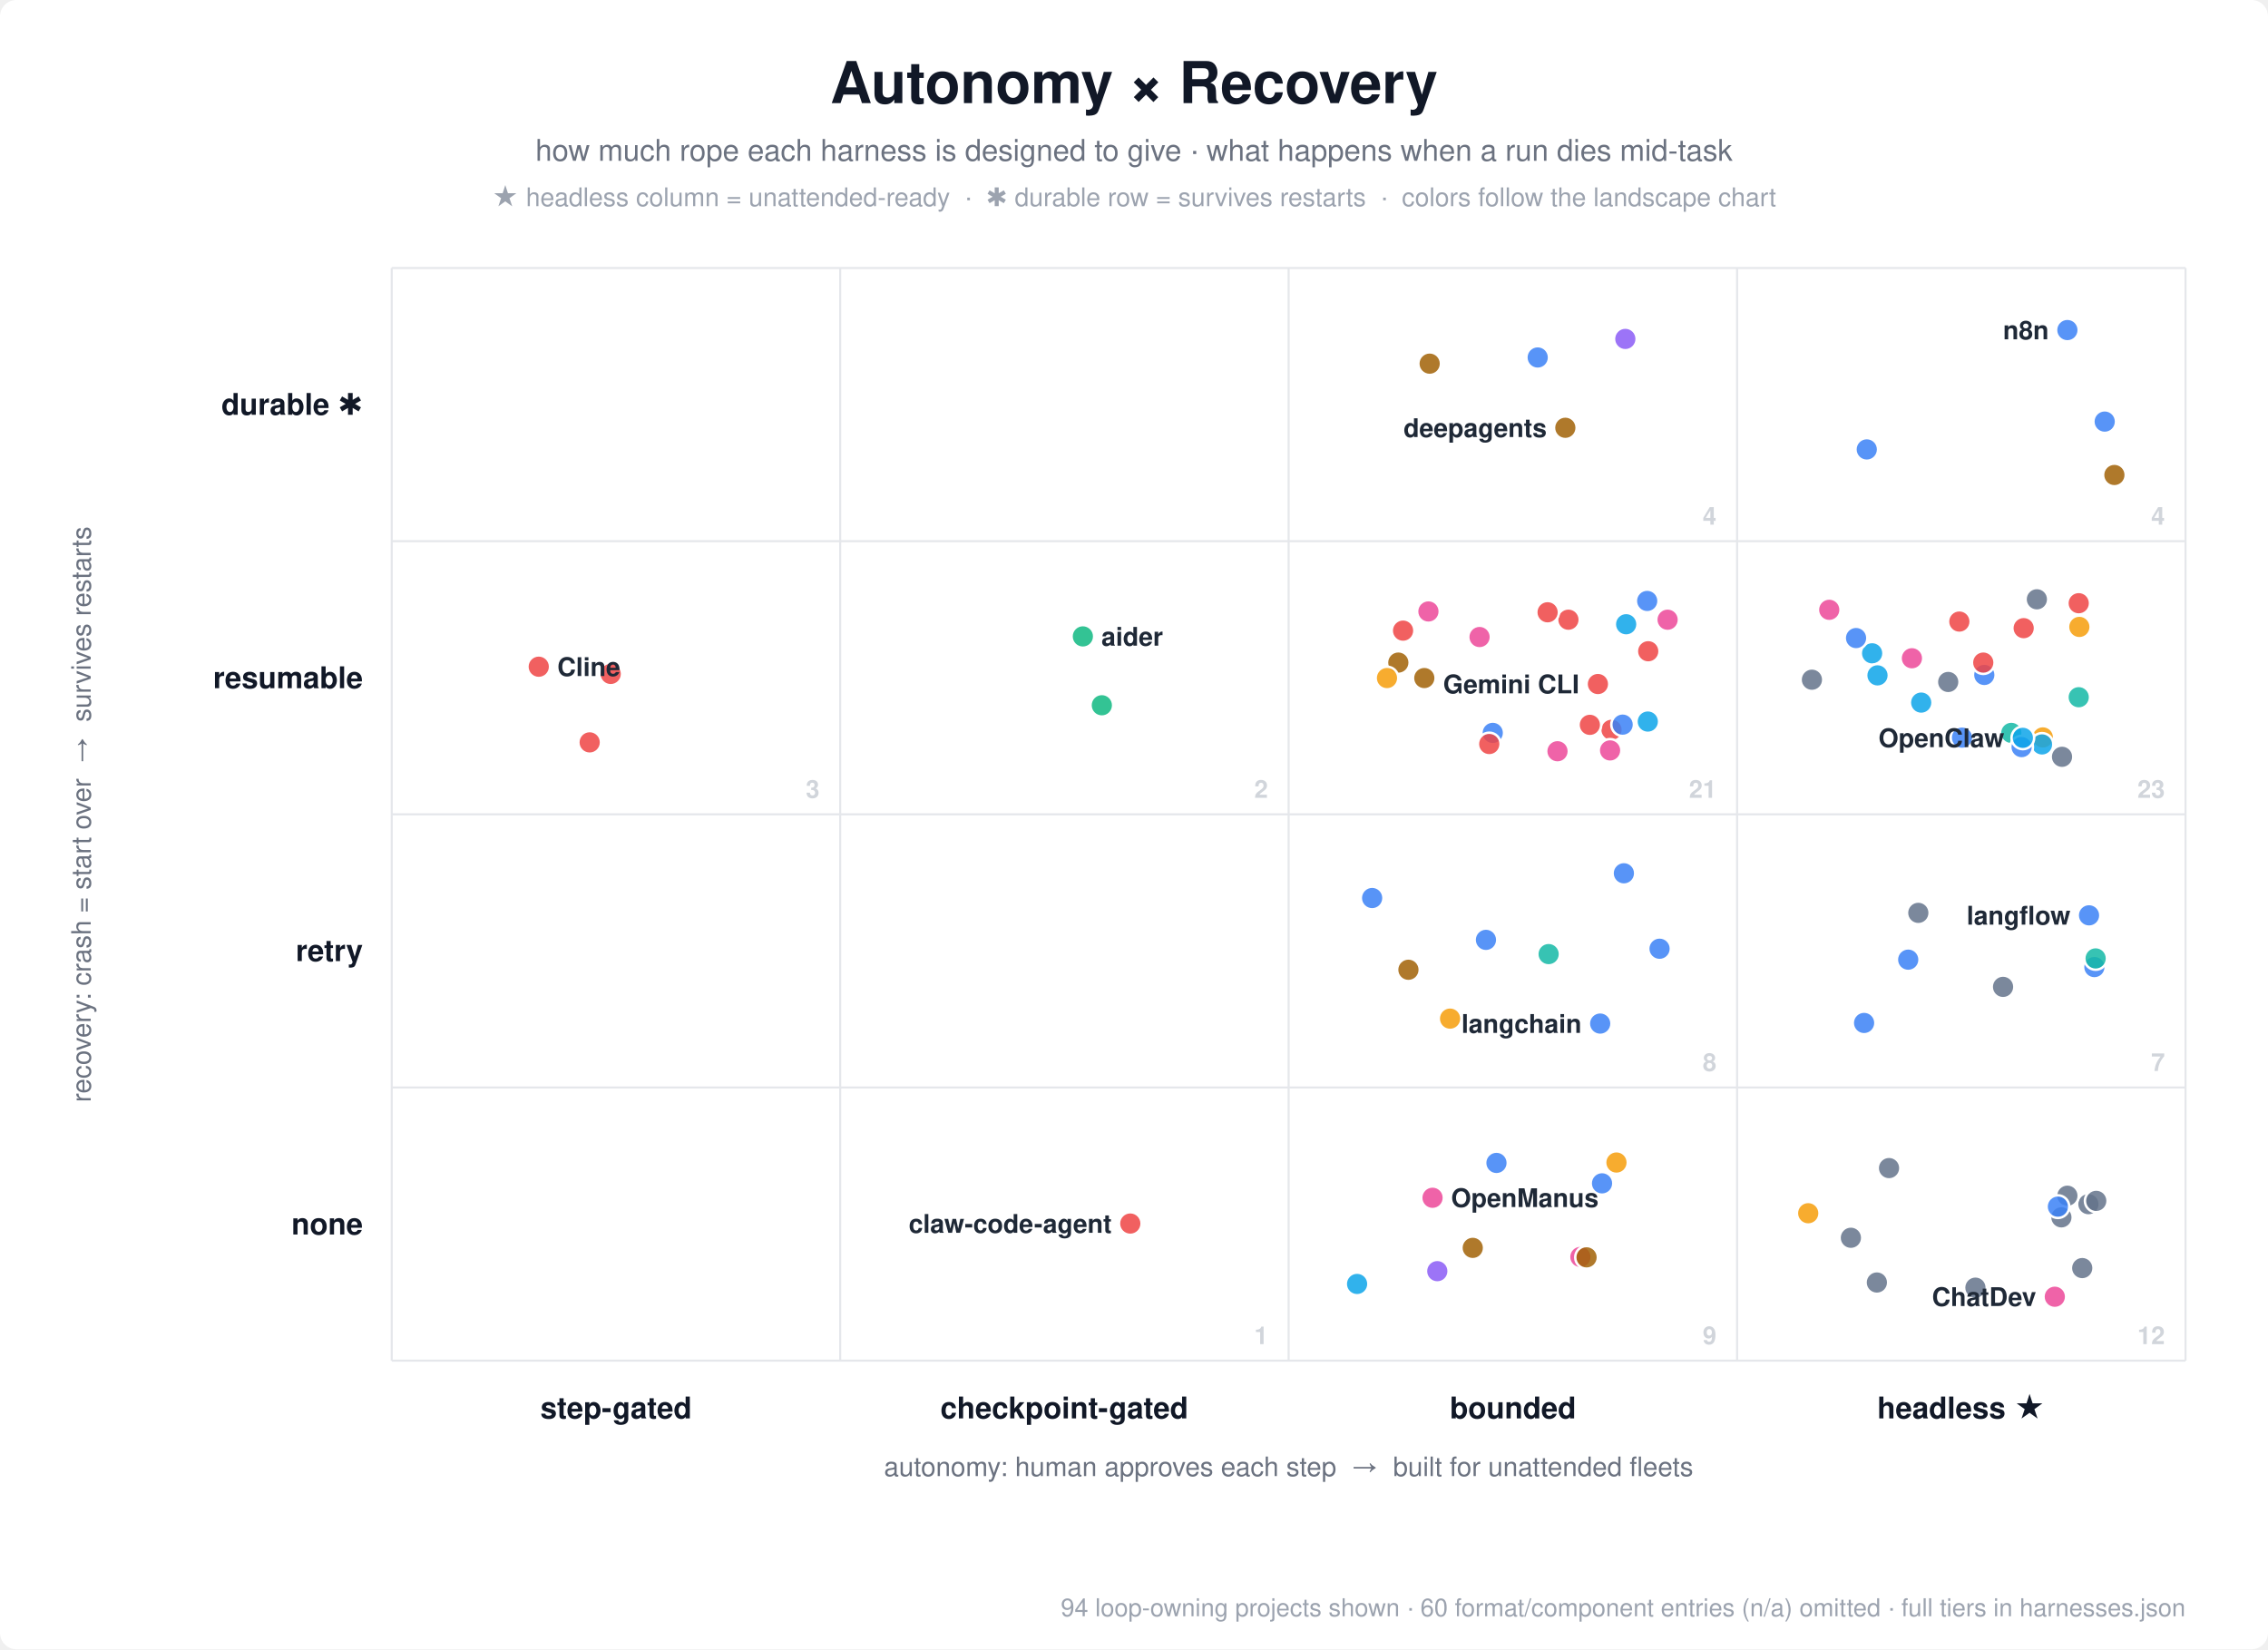
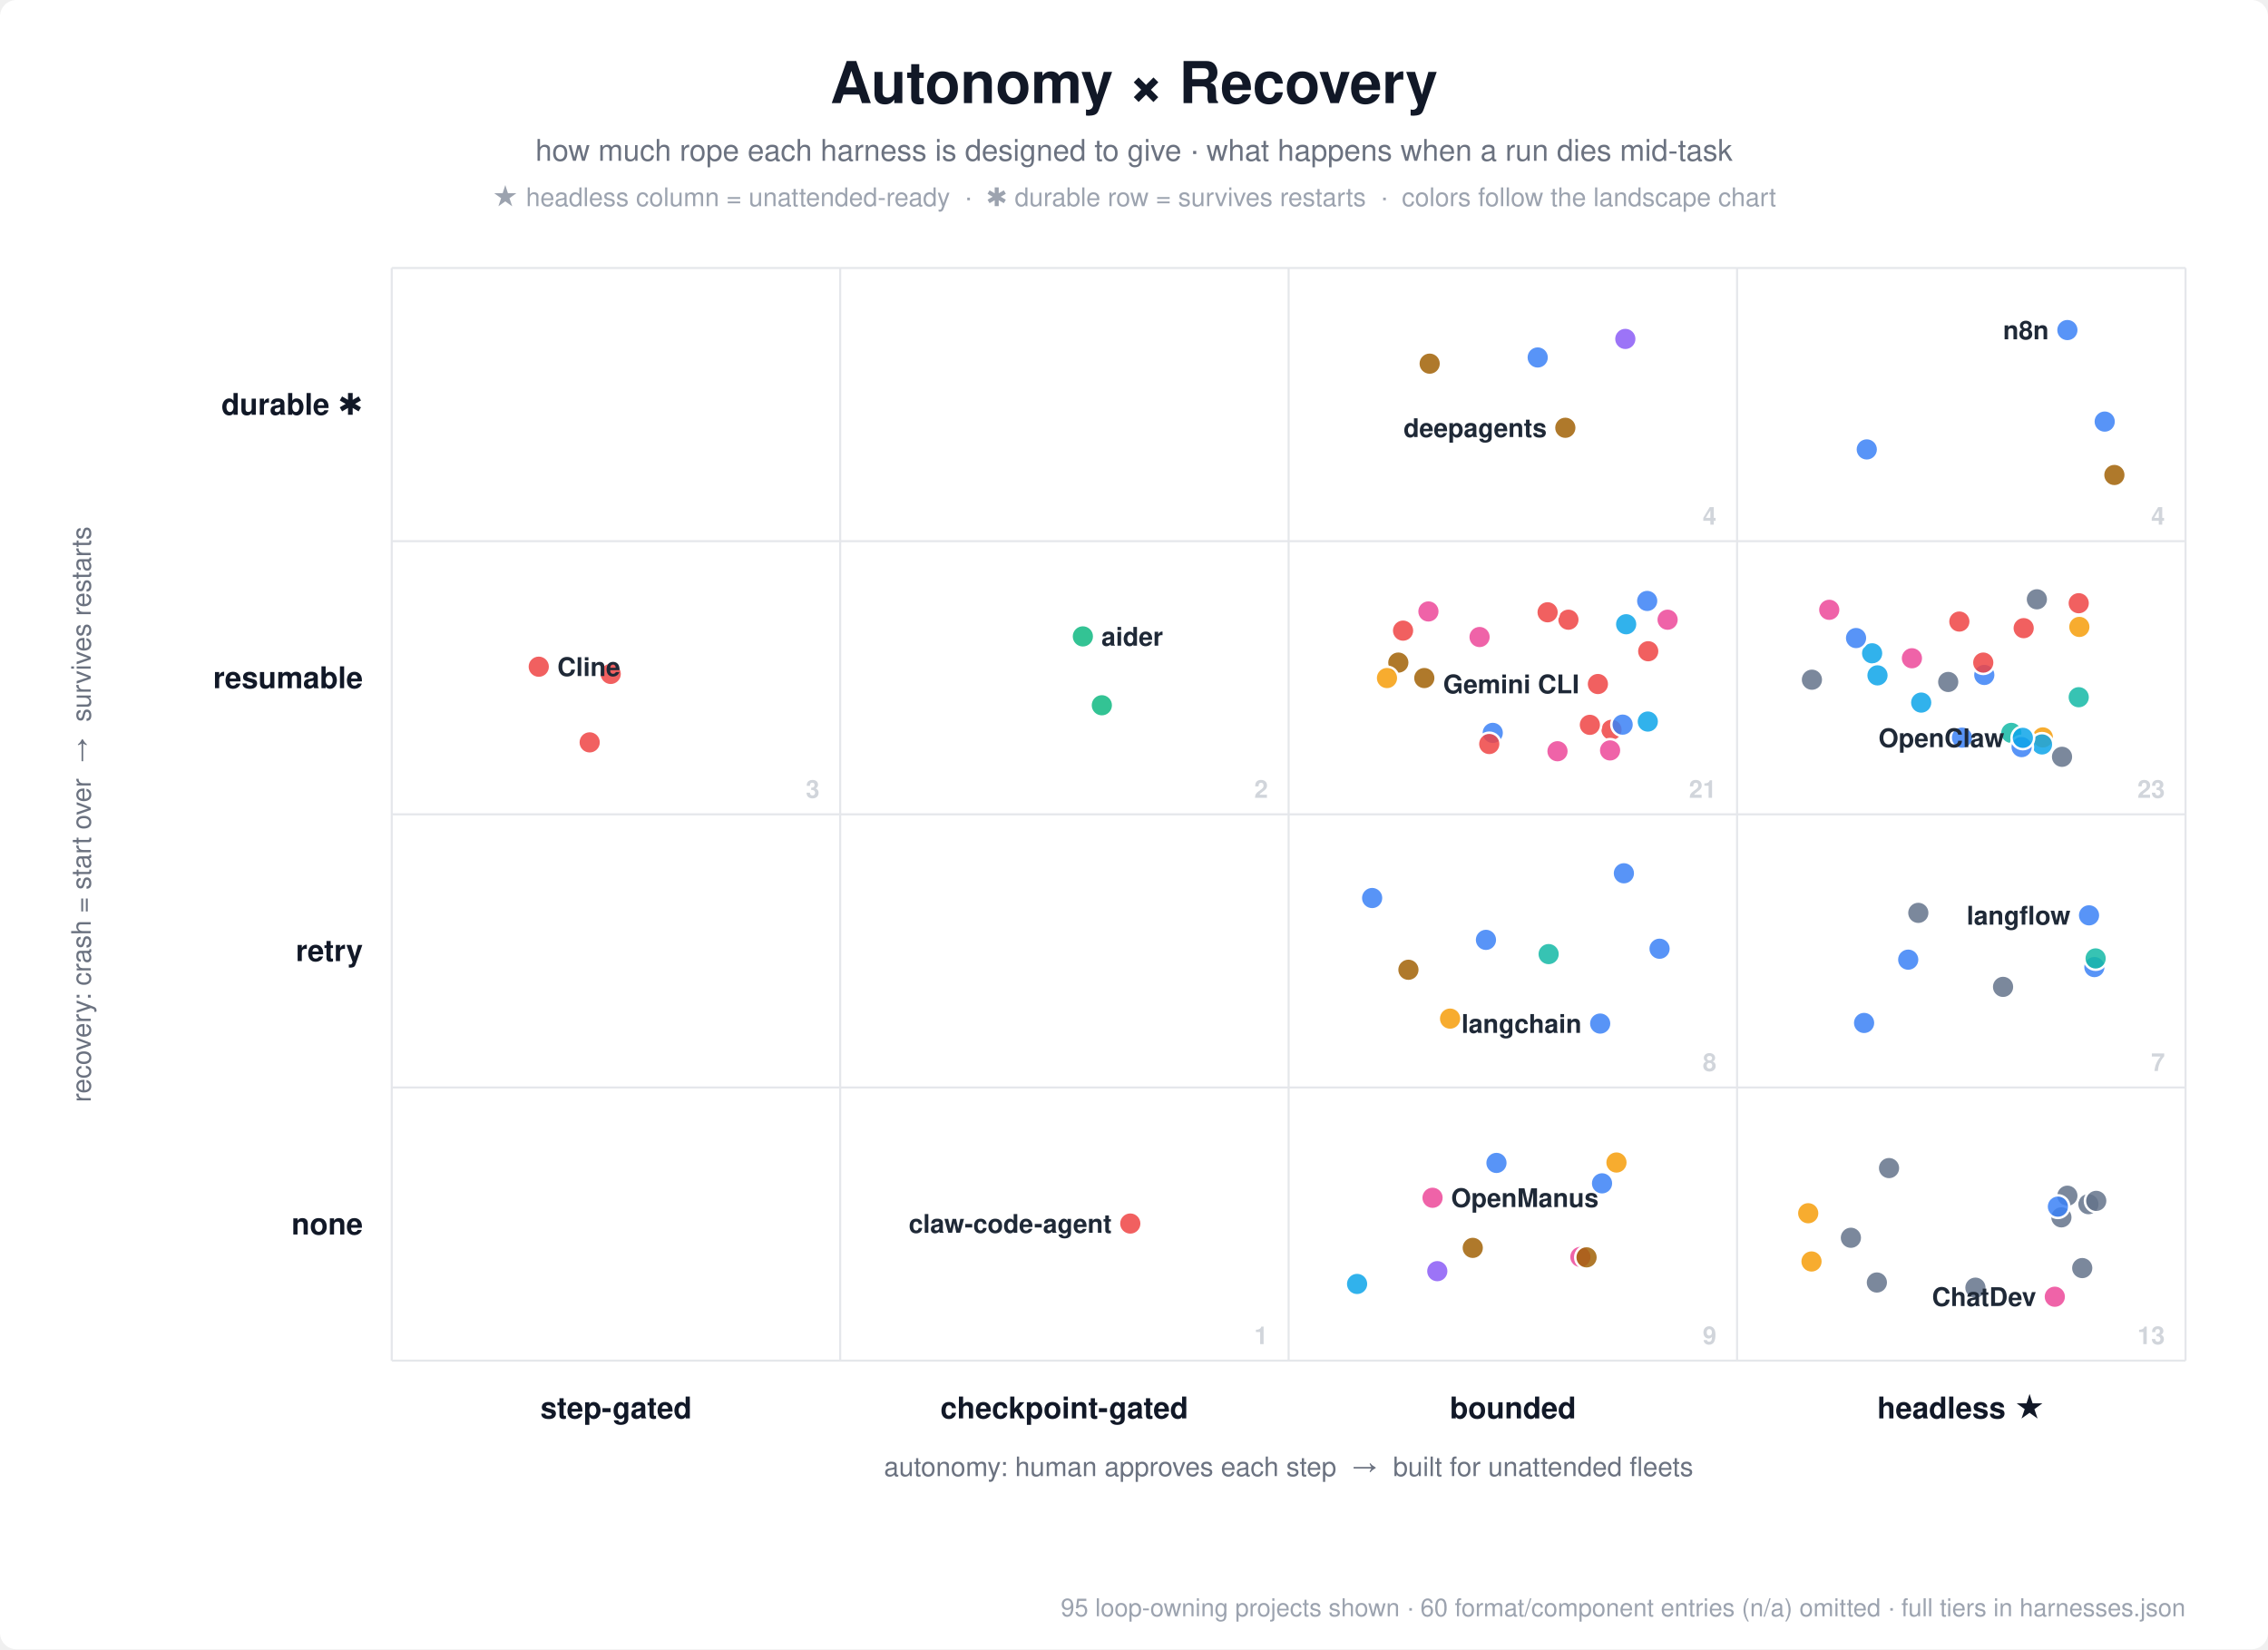
<svg xmlns="http://www.w3.org/2000/svg" viewBox="0 0 1100 800" font-family="-apple-system, 'Segoe UI', Helvetica, Arial, sans-serif">
  <rect width="1100" height="800" fill="#ffffff" rx="8" />
  <text x="550.0" y="50" text-anchor="middle" font-size="28" font-weight="700" fill="#111827">Autonomy × Recovery</text>
  <text x="550.0" y="78" text-anchor="middle" font-size="14.5" fill="#6b7280">how much rope each harness is designed to give · what happens when a run dies mid-task</text>
  <text x="550.0" y="100" text-anchor="middle" font-size="12.5" fill="#9ca3af">★ headless column = unattended-ready  ·  ✱ durable row = survives restarts  ·  colors follow the landscape chart</text>
  <line x1="190.0" y1="130" x2="190.0" y2="660" stroke="#e5e7eb" stroke-width="1" />
  <line x1="407.5" y1="130" x2="407.5" y2="660" stroke="#e5e7eb" stroke-width="1" />
  <line x1="625.0" y1="130" x2="625.0" y2="660" stroke="#e5e7eb" stroke-width="1" />
  <line x1="842.5" y1="130" x2="842.5" y2="660" stroke="#e5e7eb" stroke-width="1" />
  <line x1="1060.0" y1="130" x2="1060.0" y2="660" stroke="#e5e7eb" stroke-width="1" />
  <line x1="190" y1="130.0" x2="1060" y2="130.0" stroke="#e5e7eb" stroke-width="1" />
  <line x1="190" y1="262.5" x2="1060" y2="262.5" stroke="#e5e7eb" stroke-width="1" />
  <line x1="190" y1="395.0" x2="1060" y2="395.0" stroke="#e5e7eb" stroke-width="1" />
  <line x1="190" y1="527.5" x2="1060" y2="527.5" stroke="#e5e7eb" stroke-width="1" />
  <line x1="190" y1="660.0" x2="1060" y2="660.0" stroke="#e5e7eb" stroke-width="1" />
  <text x="298.8" y="688" text-anchor="middle" font-size="14.5" font-weight="600" fill="#111827">step-gated</text>
  <text x="516.2" y="688" text-anchor="middle" font-size="14.5" font-weight="600" fill="#111827">checkpoint-gated</text>
  <text x="733.8" y="688" text-anchor="middle" font-size="14.5" font-weight="600" fill="#111827">bounded</text>
  <text x="951.2" y="688" text-anchor="middle" font-size="14.5" font-weight="600" fill="#111827">headless ★</text>
  <text x="625.0" y="716" text-anchor="middle" font-size="13" fill="#6b7280">autonomy: human approves each step  →  built for unattended fleets</text>
  <text x="176" y="598.8" text-anchor="end" font-size="14.5" font-weight="600" fill="#111827">none</text>
  <text x="176" y="466.2" text-anchor="end" font-size="14.5" font-weight="600" fill="#111827">retry</text>
  <text x="176" y="333.8" text-anchor="end" font-size="14.5" font-weight="600" fill="#111827">resumable</text>
  <text x="176" y="201.2" text-anchor="end" font-size="14.5" font-weight="600" fill="#111827">durable ✱</text>
  <text x="44" y="395" font-size="13" fill="#6b7280" transform="rotate(-90 44 395)" text-anchor="middle">recovery: crash = start over  →  survives restarts</text>
  <text x="832.5" y="652.0" text-anchor="end" font-size="12" fill="#d1d5db" font-weight="700">9</text>
  <text x="832.5" y="254.5" text-anchor="end" font-size="12" fill="#d1d5db" font-weight="700">4</text>
  <text x="832.5" y="387.0" text-anchor="end" font-size="12" fill="#d1d5db" font-weight="700">21</text>
  <text x="397.5" y="387.0" text-anchor="end" font-size="12" fill="#d1d5db" font-weight="700">3</text>
  <text x="1050.0" y="387.0" text-anchor="end" font-size="12" fill="#d1d5db" font-weight="700">23</text>
  <text x="615.0" y="652.0" text-anchor="end" font-size="12" fill="#d1d5db" font-weight="700">1</text>
  <text x="832.5" y="519.5" text-anchor="end" font-size="12" fill="#d1d5db" font-weight="700">8</text>
-   <text x="1050.0" y="652.0" text-anchor="end" font-size="12" fill="#d1d5db" font-weight="700">12</text>
+   <text x="1050.0" y="652.0" text-anchor="end" font-size="12" fill="#d1d5db" font-weight="700">13</text>
  <text x="1050.0" y="254.5" text-anchor="end" font-size="12" fill="#d1d5db" font-weight="700">4</text>
  <text x="1050.0" y="519.5" text-anchor="end" font-size="12" fill="#d1d5db" font-weight="700">7</text>
  <text x="615.0" y="387.0" text-anchor="end" font-size="12" fill="#d1d5db" font-weight="700">2</text>
+   <circle cx="878.6" cy="611.9" r="5.5" fill="#f59e0b" fill-opacity="0.85" stroke="#ffffff" stroke-width="1.2" />
  <circle cx="958.1" cy="624.6" r="5.5" fill="#64748b" fill-opacity="0.85" stroke="#ffffff" stroke-width="1.2" />
  <circle cx="931.8" cy="340.8" r="5.5" fill="#0ea5e9" fill-opacity="0.85" stroke="#ffffff" stroke-width="1.2" />
  <circle cx="916.2" cy="566.6" r="5.5" fill="#64748b" fill-opacity="0.85" stroke="#ffffff" stroke-width="1.2" />
  <circle cx="897.7" cy="600.4" r="5.5" fill="#64748b" fill-opacity="0.85" stroke="#ffffff" stroke-width="1.2" />
  <circle cx="703.3" cy="494.1" r="5.5" fill="#f59e0b" fill-opacity="0.85" stroke="#ffffff" stroke-width="1.2" />
  <circle cx="781.6" cy="354.0" r="5.5" fill="#ef4444" fill-opacity="0.85" stroke="#ffffff" stroke-width="1.2" />
  <circle cx="1009.9" cy="615.1" r="5.5" fill="#64748b" fill-opacity="0.85" stroke="#ffffff" stroke-width="1.2" />
  <circle cx="930.4" cy="442.8" r="5.5" fill="#64748b" fill-opacity="0.85" stroke="#ffffff" stroke-width="1.2" />
  <circle cx="725.8" cy="564.1" r="5.5" fill="#3b82f6" fill-opacity="0.85" stroke="#ffffff" stroke-width="1.2" />
  <circle cx="887.2" cy="295.8" r="5.5" fill="#ec4899" fill-opacity="0.85" stroke="#ffffff" stroke-width="1.2" />
  <circle cx="971.5" cy="478.7" r="5.5" fill="#64748b" fill-opacity="0.85" stroke="#ffffff" stroke-width="1.2" />
  <circle cx="784.0" cy="563.9" r="5.5" fill="#f59e0b" fill-opacity="0.85" stroke="#ffffff" stroke-width="1.2" />
  <circle cx="975.5" cy="355.5" r="5.5" fill="#14b8a6" fill-opacity="0.85" stroke="#ffffff" stroke-width="1.2" />
  <circle cx="777.0" cy="574.0" r="5.5" fill="#3b82f6" fill-opacity="0.85" stroke="#ffffff" stroke-width="1.2" />
  <circle cx="697.1" cy="616.6" r="5.5" fill="#8b5cf6" fill-opacity="0.85" stroke="#ffffff" stroke-width="1.2" />
  <circle cx="548.2" cy="593.5" r="5.5" fill="#ef4444" fill-opacity="0.85" stroke="#ffffff" stroke-width="1.2" />
  <circle cx="877.0" cy="588.5" r="5.5" fill="#f59e0b" fill-opacity="0.85" stroke="#ffffff" stroke-width="1.2" />
  <circle cx="788.3" cy="164.4" r="5.5" fill="#8b5cf6" fill-opacity="0.85" stroke="#ffffff" stroke-width="1.2" />
  <circle cx="714.3" cy="605.3" r="5.5" fill="#a16207" fill-opacity="0.85" stroke="#ffffff" stroke-width="1.2" />
  <circle cx="878.8" cy="329.7" r="5.5" fill="#64748b" fill-opacity="0.85" stroke="#ffffff" stroke-width="1.2" />
  <circle cx="1012.9" cy="584.1" r="5.5" fill="#64748b" fill-opacity="0.85" stroke="#ffffff" stroke-width="1.2" />
  <circle cx="910.3" cy="622.1" r="5.5" fill="#64748b" fill-opacity="0.85" stroke="#ffffff" stroke-width="1.2" />
  <circle cx="1016.7" cy="582.5" r="5.5" fill="#64748b" fill-opacity="0.85" stroke="#ffffff" stroke-width="1.2" />
  <circle cx="658.2" cy="622.8" r="5.5" fill="#0ea5e9" fill-opacity="0.85" stroke="#ffffff" stroke-width="1.2" />
  <circle cx="1002.7" cy="580.0" r="5.5" fill="#64748b" fill-opacity="0.85" stroke="#ffffff" stroke-width="1.2" />
  <circle cx="1000.1" cy="367.1" r="5.5" fill="#64748b" fill-opacity="0.85" stroke="#ffffff" stroke-width="1.2" />
  <circle cx="798.9" cy="291.5" r="5.5" fill="#3b82f6" fill-opacity="0.85" stroke="#ffffff" stroke-width="1.2" />
  <circle cx="678.2" cy="321.4" r="5.5" fill="#a16207" fill-opacity="0.85" stroke="#ffffff" stroke-width="1.2" />
  <circle cx="999.8" cy="590.5" r="5.5" fill="#64748b" fill-opacity="0.85" stroke="#ffffff" stroke-width="1.2" />
  <circle cx="787.6" cy="423.6" r="5.5" fill="#3b82f6" fill-opacity="0.85" stroke="#ffffff" stroke-width="1.2" />
  <circle cx="998.1" cy="585.3" r="5.5" fill="#3b82f6" fill-opacity="0.85" stroke="#ffffff" stroke-width="1.2" />
  <circle cx="1025.5" cy="230.4" r="5.5" fill="#a16207" fill-opacity="0.85" stroke="#ffffff" stroke-width="1.2" />
  <circle cx="987.9" cy="290.7" r="5.5" fill="#64748b" fill-opacity="0.85" stroke="#ffffff" stroke-width="1.2" />
  <circle cx="690.8" cy="328.9" r="5.5" fill="#a16207" fill-opacity="0.85" stroke="#ffffff" stroke-width="1.2" />
  <circle cx="672.7" cy="328.9" r="5.5" fill="#f59e0b" fill-opacity="0.85" stroke="#ffffff" stroke-width="1.2" />
  <circle cx="724.0" cy="355.5" r="5.5" fill="#3b82f6" fill-opacity="0.85" stroke="#ffffff" stroke-width="1.2" />
  <circle cx="990.8" cy="357.7" r="5.5" fill="#f59e0b" fill-opacity="0.85" stroke="#ffffff" stroke-width="1.2" />
  <circle cx="1015.8" cy="469.1" r="5.5" fill="#3b82f6" fill-opacity="0.85" stroke="#ffffff" stroke-width="1.2" />
  <circle cx="1016.4" cy="464.9" r="5.5" fill="#14b8a6" fill-opacity="0.85" stroke="#ffffff" stroke-width="1.2" />
  <circle cx="766.5" cy="609.7" r="5.5" fill="#ec4899" fill-opacity="0.85" stroke="#ffffff" stroke-width="1.2" />
  <circle cx="808.8" cy="300.6" r="5.5" fill="#ec4899" fill-opacity="0.85" stroke="#ffffff" stroke-width="1.2" />
  <circle cx="717.6" cy="309.0" r="5.5" fill="#ec4899" fill-opacity="0.85" stroke="#ffffff" stroke-width="1.2" />
  <circle cx="951.6" cy="357.8" r="5.5" fill="#3b82f6" fill-opacity="0.85" stroke="#ffffff" stroke-width="1.2" />
  <circle cx="799.2" cy="350.0" r="5.5" fill="#0ea5e9" fill-opacity="0.85" stroke="#ffffff" stroke-width="1.2" />
  <circle cx="944.9" cy="330.8" r="5.5" fill="#64748b" fill-opacity="0.85" stroke="#ffffff" stroke-width="1.2" />
  <circle cx="788.7" cy="302.8" r="5.5" fill="#0ea5e9" fill-opacity="0.85" stroke="#ffffff" stroke-width="1.2" />
  <circle cx="990.4" cy="361.1" r="5.5" fill="#0ea5e9" fill-opacity="0.85" stroke="#ffffff" stroke-width="1.2" />
  <circle cx="693.4" cy="176.4" r="5.5" fill="#a16207" fill-opacity="0.85" stroke="#ffffff" stroke-width="1.2" />
  <circle cx="1008.5" cy="304.1" r="5.5" fill="#f59e0b" fill-opacity="0.85" stroke="#ffffff" stroke-width="1.2" />
  <circle cx="962.4" cy="327.4" r="5.5" fill="#3b82f6" fill-opacity="0.85" stroke="#ffffff" stroke-width="1.2" />
  <circle cx="722.3" cy="360.9" r="5.5" fill="#ef4444" fill-opacity="0.85" stroke="#ffffff" stroke-width="1.2" />
  <circle cx="980.5" cy="362.4" r="5.5" fill="#3b82f6" fill-opacity="0.85" stroke="#ffffff" stroke-width="1.2" />
  <circle cx="905.4" cy="218.0" r="5.5" fill="#3b82f6" fill-opacity="0.85" stroke="#ffffff" stroke-width="1.2" />
  <circle cx="296.2" cy="326.9" r="5.5" fill="#ef4444" fill-opacity="0.85" stroke="#ffffff" stroke-width="1.2" />
  <circle cx="683.1" cy="470.4" r="5.5" fill="#a16207" fill-opacity="0.85" stroke="#ffffff" stroke-width="1.2" />
  <circle cx="961.9" cy="321.4" r="5.5" fill="#ef4444" fill-opacity="0.85" stroke="#ffffff" stroke-width="1.2" />
  <circle cx="799.4" cy="315.9" r="5.5" fill="#ef4444" fill-opacity="0.85" stroke="#ffffff" stroke-width="1.2" />
  <circle cx="286.0" cy="360.1" r="5.5" fill="#ef4444" fill-opacity="0.85" stroke="#ffffff" stroke-width="1.2" />
  <circle cx="745.8" cy="173.4" r="5.5" fill="#3b82f6" fill-opacity="0.85" stroke="#ffffff" stroke-width="1.2" />
  <circle cx="760.7" cy="300.6" r="5.5" fill="#ef4444" fill-opacity="0.85" stroke="#ffffff" stroke-width="1.2" />
  <circle cx="759.2" cy="207.5" r="5.5" fill="#a16207" fill-opacity="0.85" stroke="#ffffff" stroke-width="1.2" />
  <circle cx="692.8" cy="296.6" r="5.5" fill="#ec4899" fill-opacity="0.85" stroke="#ffffff" stroke-width="1.2" />
  <circle cx="720.7" cy="455.9" r="5.5" fill="#3b82f6" fill-opacity="0.85" stroke="#ffffff" stroke-width="1.2" />
  <circle cx="769.5" cy="609.9" r="5.5" fill="#a16207" fill-opacity="0.85" stroke="#ffffff" stroke-width="1.2" />
  <circle cx="751.1" cy="462.8" r="5.5" fill="#14b8a6" fill-opacity="0.85" stroke="#ffffff" stroke-width="1.2" />
  <circle cx="996.6" cy="629.0" r="5.5" fill="#ec4899" fill-opacity="0.85" stroke="#ffffff" stroke-width="1.2" />
  <circle cx="534.4" cy="342.1" r="5.5" fill="#10b981" fill-opacity="0.85" stroke="#ffffff" stroke-width="1.2" />
  <circle cx="908.0" cy="316.9" r="5.5" fill="#0ea5e9" fill-opacity="0.85" stroke="#ffffff" stroke-width="1.2" />
  <circle cx="1020.8" cy="204.5" r="5.5" fill="#3b82f6" fill-opacity="0.85" stroke="#ffffff" stroke-width="1.2" />
  <circle cx="787.0" cy="351.5" r="5.5" fill="#3b82f6" fill-opacity="0.85" stroke="#ffffff" stroke-width="1.2" />
  <circle cx="525.2" cy="308.7" r="5.5" fill="#10b981" fill-opacity="0.85" stroke="#ffffff" stroke-width="1.2" />
  <circle cx="665.5" cy="435.6" r="5.5" fill="#3b82f6" fill-opacity="0.85" stroke="#ffffff" stroke-width="1.2" />
  <circle cx="1008.2" cy="292.6" r="5.5" fill="#ef4444" fill-opacity="0.85" stroke="#ffffff" stroke-width="1.2" />
  <circle cx="925.5" cy="465.5" r="5.5" fill="#3b82f6" fill-opacity="0.85" stroke="#ffffff" stroke-width="1.2" />
  <circle cx="780.9" cy="364.0" r="5.5" fill="#ec4899" fill-opacity="0.85" stroke="#ffffff" stroke-width="1.2" />
  <circle cx="694.8" cy="581.0" r="5.5" fill="#ec4899" fill-opacity="0.85" stroke="#ffffff" stroke-width="1.2" />
  <circle cx="755.4" cy="364.4" r="5.5" fill="#ec4899" fill-opacity="0.85" stroke="#ffffff" stroke-width="1.2" />
  <circle cx="261.3" cy="323.4" r="5.5" fill="#ef4444" fill-opacity="0.85" stroke="#ffffff" stroke-width="1.2" />
  <circle cx="680.5" cy="305.9" r="5.5" fill="#ef4444" fill-opacity="0.85" stroke="#ffffff" stroke-width="1.2" />
  <circle cx="927.3" cy="319.3" r="5.5" fill="#ec4899" fill-opacity="0.85" stroke="#ffffff" stroke-width="1.2" />
  <circle cx="1008.2" cy="338.2" r="5.5" fill="#14b8a6" fill-opacity="0.85" stroke="#ffffff" stroke-width="1.2" />
  <circle cx="771.1" cy="351.6" r="5.5" fill="#ef4444" fill-opacity="0.85" stroke="#ffffff" stroke-width="1.2" />
  <circle cx="950.3" cy="301.5" r="5.5" fill="#ef4444" fill-opacity="0.85" stroke="#ffffff" stroke-width="1.2" />
  <circle cx="750.6" cy="297.0" r="5.5" fill="#ef4444" fill-opacity="0.85" stroke="#ffffff" stroke-width="1.2" />
  <circle cx="775.0" cy="331.8" r="5.5" fill="#ef4444" fill-opacity="0.85" stroke="#ffffff" stroke-width="1.2" />
  <circle cx="804.9" cy="460.2" r="5.5" fill="#3b82f6" fill-opacity="0.85" stroke="#ffffff" stroke-width="1.2" />
  <circle cx="776.1" cy="496.5" r="5.5" fill="#3b82f6" fill-opacity="0.85" stroke="#ffffff" stroke-width="1.2" />
  <circle cx="904.1" cy="496.2" r="5.5" fill="#3b82f6" fill-opacity="0.85" stroke="#ffffff" stroke-width="1.2" />
  <circle cx="1013.2" cy="444.0" r="5.5" fill="#3b82f6" fill-opacity="0.85" stroke="#ffffff" stroke-width="1.2" />
  <circle cx="900.2" cy="309.5" r="5.5" fill="#3b82f6" fill-opacity="0.85" stroke="#ffffff" stroke-width="1.2" />
  <circle cx="981.5" cy="304.7" r="5.5" fill="#ef4444" fill-opacity="0.85" stroke="#ffffff" stroke-width="1.2" />
  <circle cx="1002.7" cy="160.1" r="5.5" fill="#3b82f6" fill-opacity="0.85" stroke="#ffffff" stroke-width="1.2" />
  <circle cx="910.6" cy="327.6" r="5.5" fill="#0ea5e9" fill-opacity="0.85" stroke="#ffffff" stroke-width="1.2" />
  <circle cx="981.1" cy="357.9" r="5.5" fill="#0ea5e9" fill-opacity="0.85" stroke="#ffffff" stroke-width="1.2" />
  <text x="703.8" y="585.5" text-anchor="start" font-size="12.5" font-weight="600" fill="#1f2937">OpenManus</text>
  <text x="750.2" y="212.0" text-anchor="end" font-size="12.5" font-weight="600" fill="#1f2937">deepagents</text>
  <text x="766.0" y="336.3" text-anchor="end" font-size="12.5" font-weight="600" fill="#1f2937">Gemini CLI</text>
  <text x="270.3" y="327.9" text-anchor="start" font-size="12.5" font-weight="600" fill="#1f2937">Cline</text>
  <text x="972.1" y="362.4" text-anchor="end" font-size="12.5" font-weight="600" fill="#1f2937">OpenClaw</text>
  <text x="539.2" y="598.0" text-anchor="end" font-size="12.5" font-weight="600" fill="#1f2937">claw-code-agent</text>
  <text x="767.1" y="501.0" text-anchor="end" font-size="12.5" font-weight="600" fill="#1f2937">langchain</text>
  <text x="987.6" y="633.5" text-anchor="end" font-size="12.5" font-weight="600" fill="#1f2937">ChatDev</text>
  <text x="993.7" y="164.6" text-anchor="end" font-size="12.5" font-weight="600" fill="#1f2937">n8n</text>
  <text x="1004.2" y="448.5" text-anchor="end" font-size="12.5" font-weight="600" fill="#1f2937">langflow</text>
  <text x="534.2" y="313.2" text-anchor="start" font-size="12.5" font-weight="600" fill="#1f2937">aider</text>
-   <text x="1060" y="784" text-anchor="end" font-size="12" fill="#9ca3af">94 loop-owning projects shown · 60 format/component entries (n/a) omitted · full tiers in harnesses.json</text>
+   <text x="1060" y="784" text-anchor="end" font-size="12" fill="#9ca3af">95 loop-owning projects shown · 60 format/component entries (n/a) omitted · full tiers in harnesses.json</text>
</svg>
